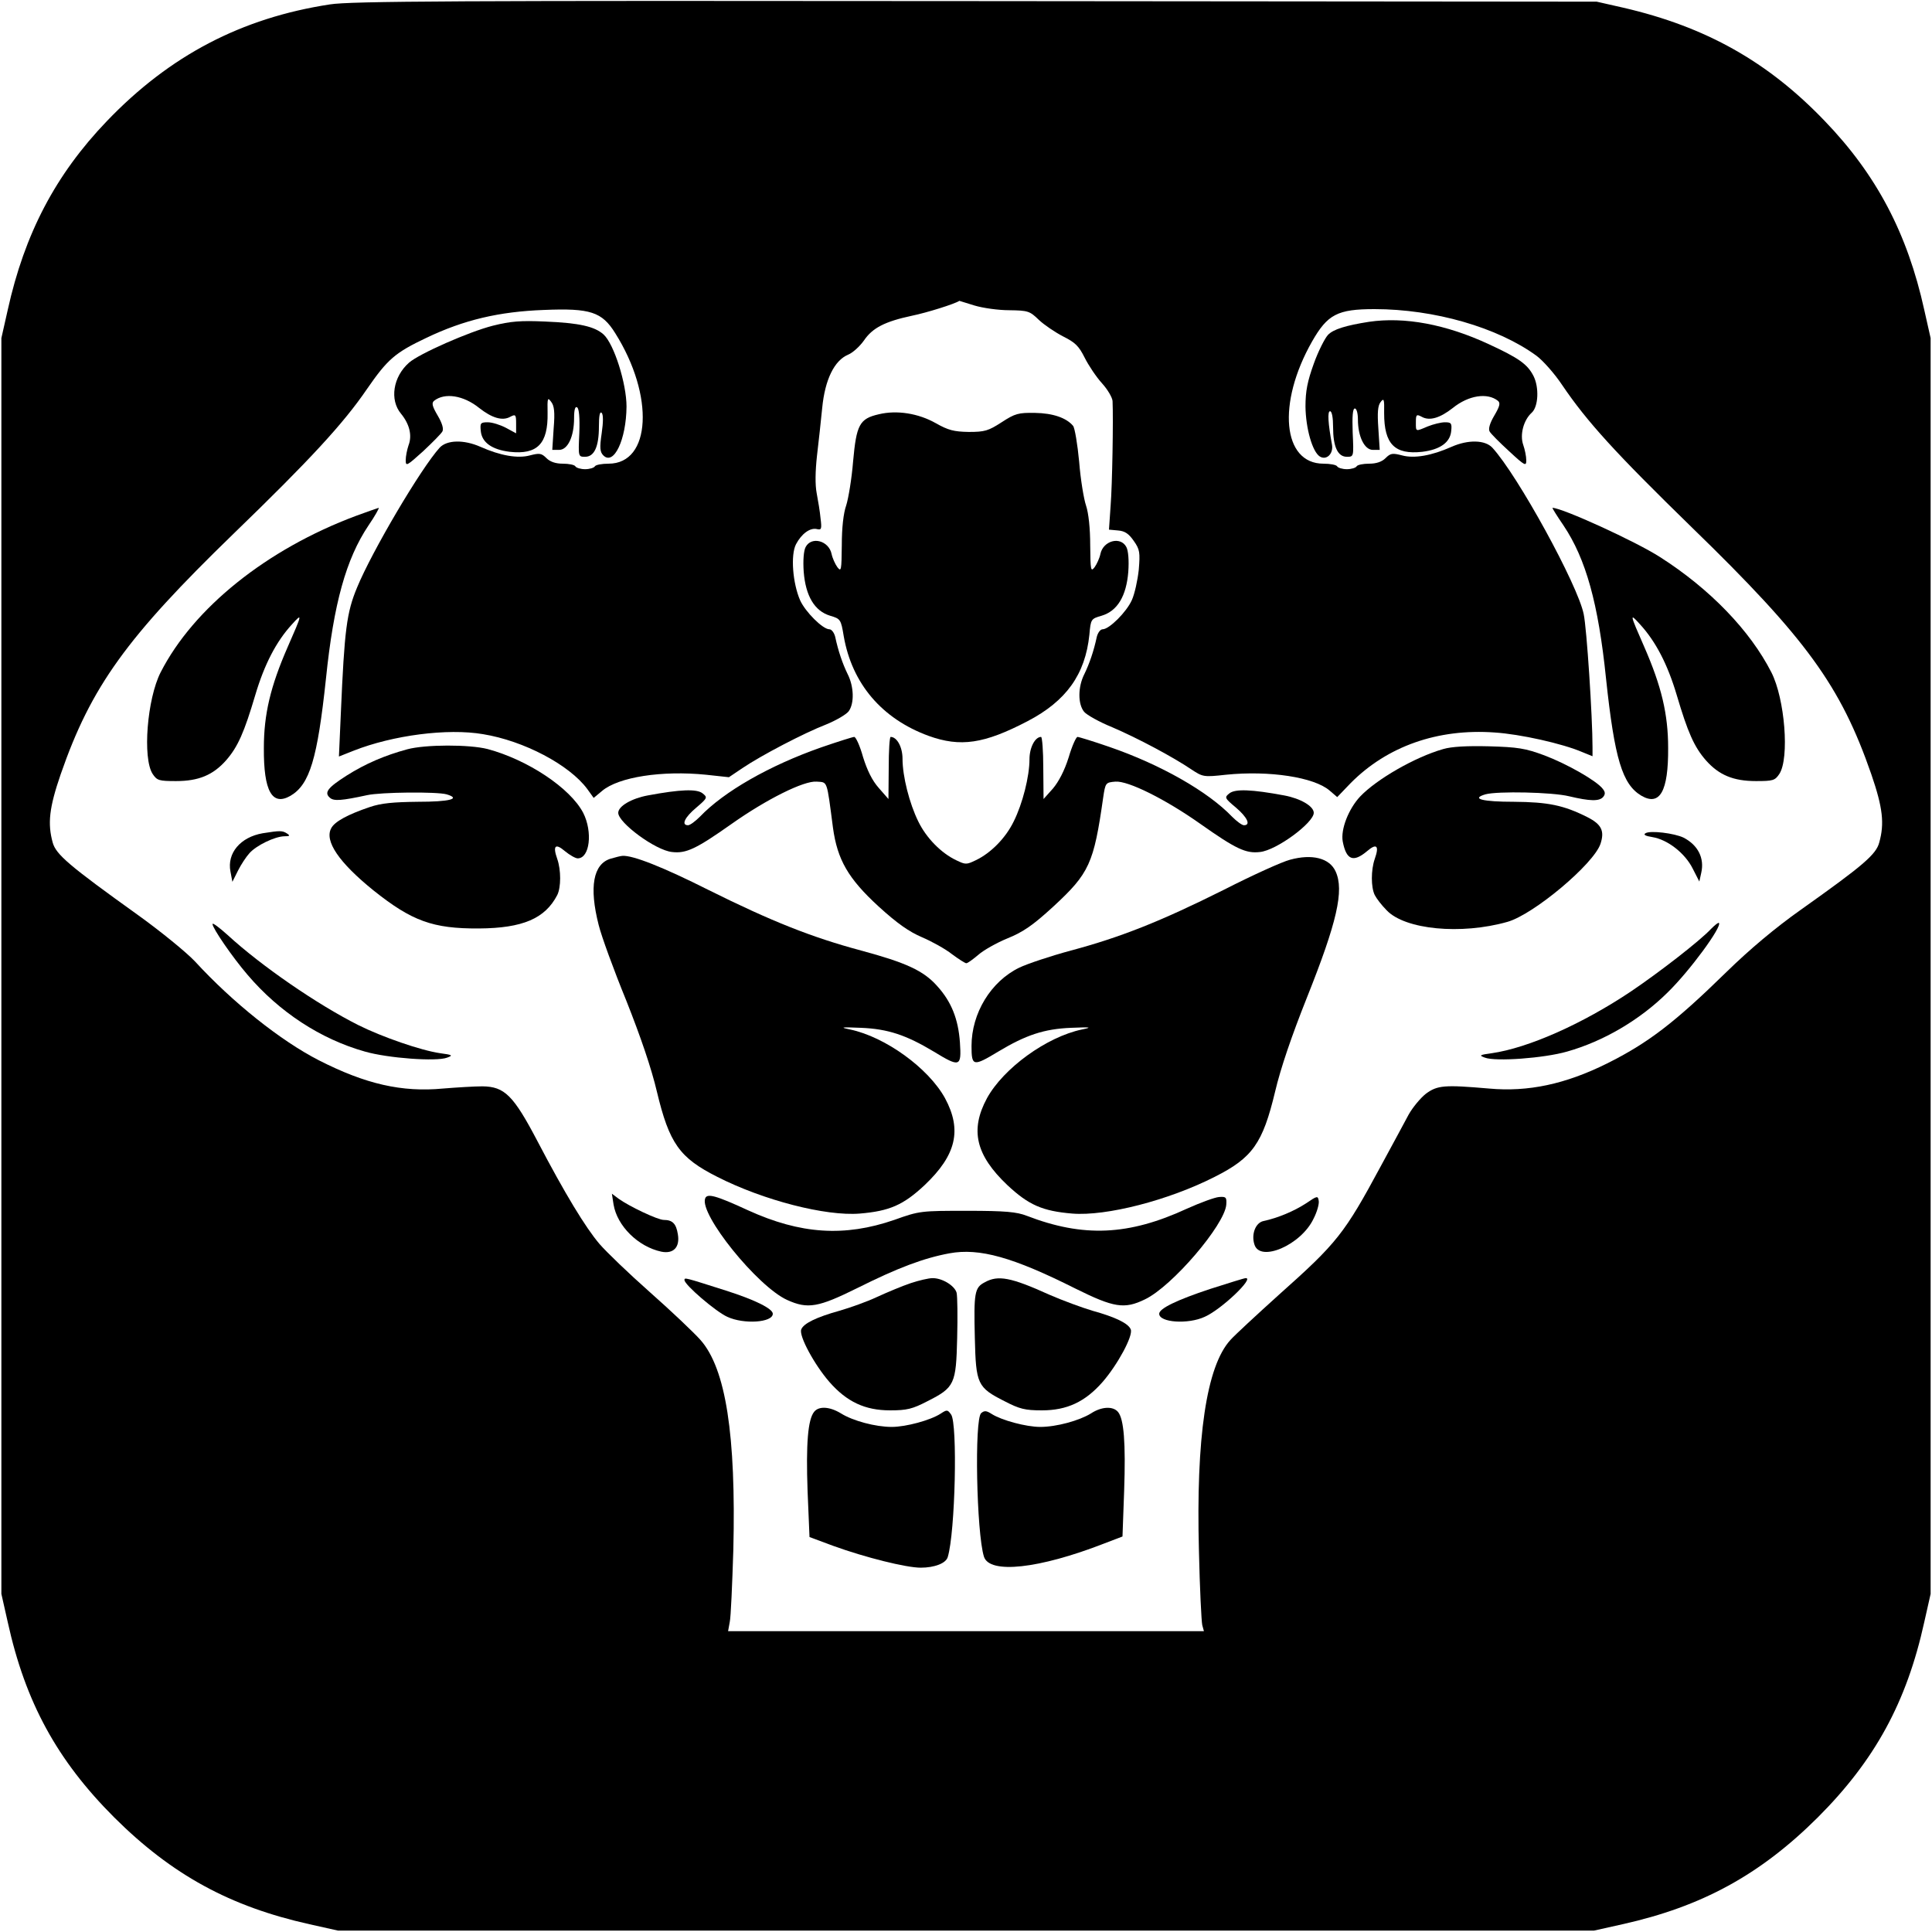
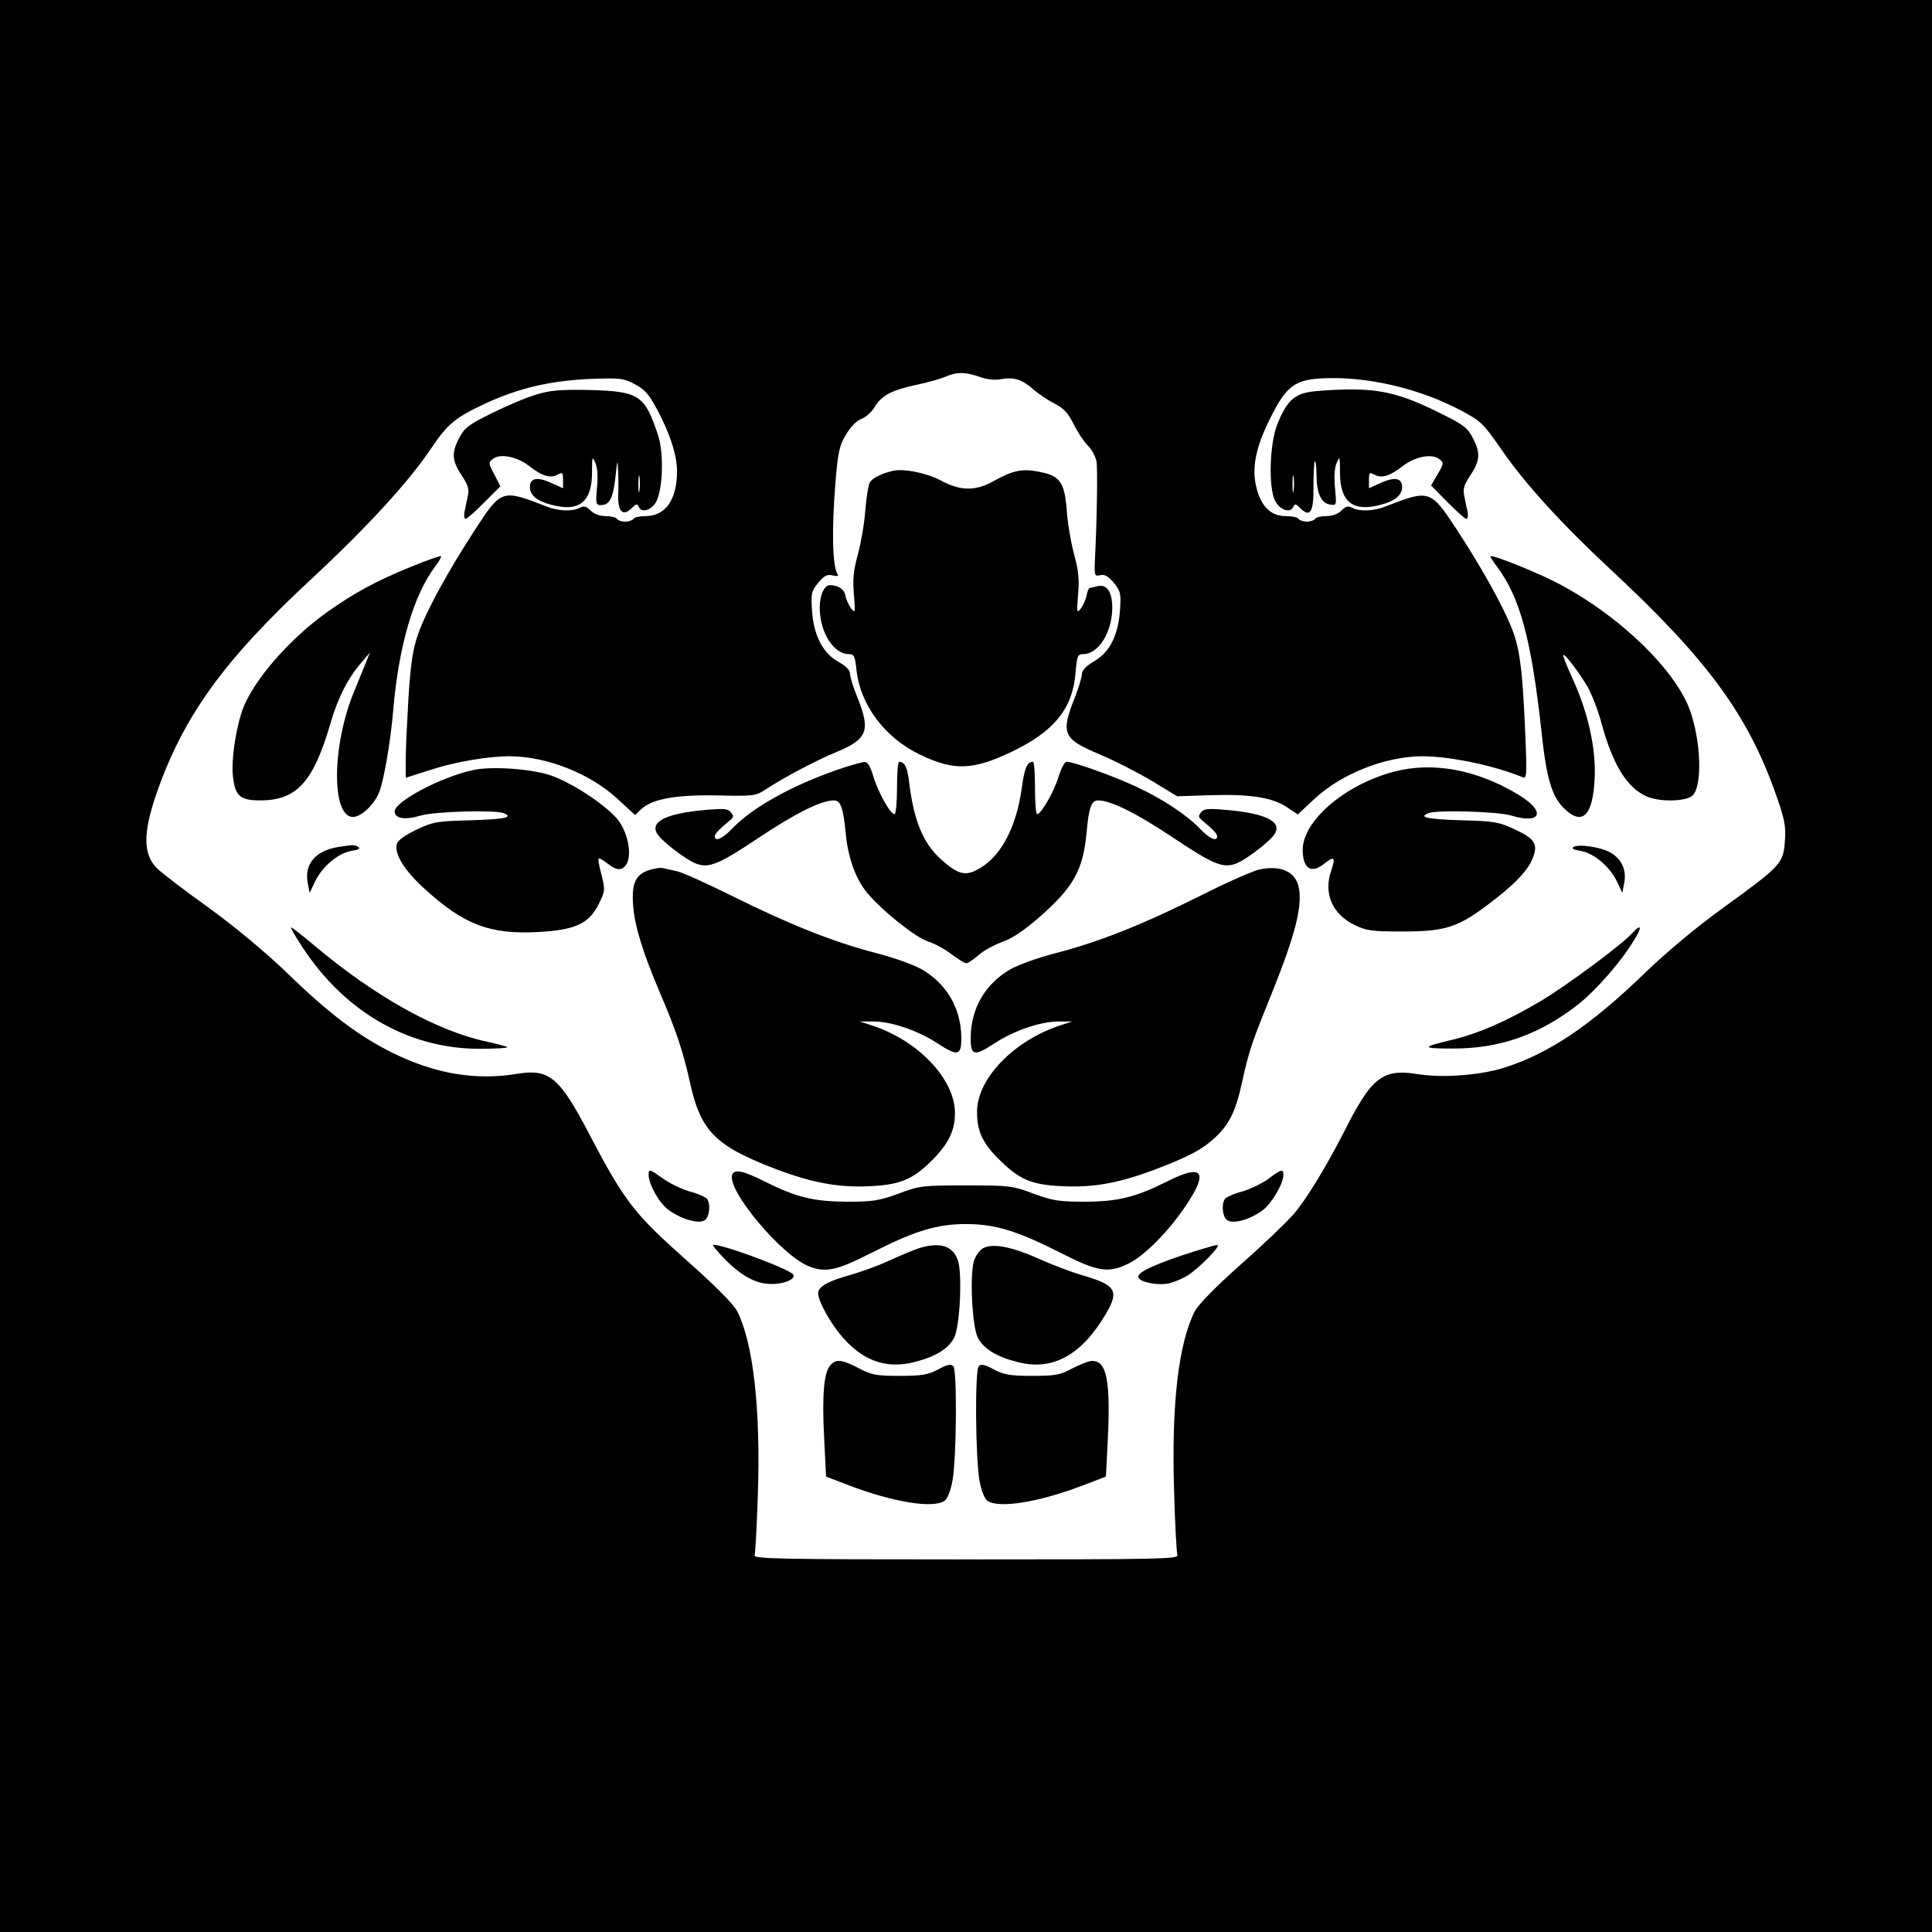
<svg xmlns="http://www.w3.org/2000/svg" version="1.0" width="700pt" height="700pt" viewBox="0 0 700 700" preserveAspectRatio="xMidYMid meet">
  <g transform="translate(0,700) scale(0.1,-0.1)" fill="#000000" stroke="none">
-     <path d="M1195 6984 c-320 -49 -580 -185 -808 -423 -186 -194 -298 -408 -359 -684 l-23 -102 0 -2275 0 -2275 23 -102 c64 -291 179 -501 386 -708 209 -208 420 -323 708 -387 l103 -23 2275 0 2275 0 103 23 c288 64 499 179 708 387 207 207 322 417 386 708 l23 102 0 2275 0 2275 -23 102 c-61 277 -173 490 -361 685 -206 215 -431 341 -729 410 l-97 22 -2250 2 c-1884 2 -2265 0 -2340 -12z m2336 -1091 c30 -9 86 -17 126 -17 68 -1 74 -3 107 -35 19 -18 59 -45 88 -60 44 -22 57 -35 78 -77 14 -28 42 -70 63 -93 20 -22 37 -51 38 -64 3 -66 -1 -304 -7 -379 l-6 -87 33 -3 c25 -2 39 -12 57 -38 22 -31 23 -42 18 -104 -4 -38 -15 -88 -25 -110 -19 -43 -82 -106 -106 -106 -8 0 -17 -12 -21 -27 -11 -52 -27 -98 -45 -135 -24 -47 -24 -109 -1 -137 9 -11 55 -37 102 -56 91 -39 219 -107 287 -153 41 -27 44 -28 125 -19 157 16 319 -9 375 -57 l28 -24 49 51 c132 133 315 198 522 183 92 -6 245 -40 317 -71 l37 -15 0 32 c0 110 -21 433 -32 483 -21 105 -239 503 -331 603 -26 28 -87 30 -148 3 -72 -32 -135 -43 -179 -31 -35 9 -42 8 -60 -10 -13 -13 -33 -20 -59 -20 -22 0 -43 -4 -46 -10 -3 -5 -19 -10 -35 -10 -16 0 -32 5 -35 10 -3 6 -26 10 -50 10 -148 0 -169 218 -41 443 56 98 92 117 226 117 216 0 446 -66 587 -169 23 -17 65 -64 93 -106 90 -133 193 -246 470 -516 415 -403 539 -574 650 -894 42 -122 48 -179 29 -247 -11 -44 -60 -85 -284 -244 -92 -65 -185 -143 -270 -226 -188 -184 -284 -257 -432 -331 -151 -75 -286 -104 -428 -91 -162 14 -187 12 -229 -19 -20 -16 -48 -50 -62 -75 -14 -26 -59 -110 -101 -187 -132 -245 -158 -278 -368 -465 -82 -74 -162 -148 -177 -165 -87 -95 -125 -354 -114 -765 3 -135 9 -255 12 -268 l6 -22 -862 0 -862 0 6 33 c4 17 9 136 13 262 10 415 -27 656 -119 760 -23 26 -104 103 -182 172 -78 69 -160 148 -184 176 -51 60 -125 182 -224 371 -88 168 -120 199 -200 200 -29 0 -94 -4 -143 -8 -149 -14 -280 16 -449 102 -139 71 -313 210 -449 358 -31 33 -124 109 -209 170 -247 177 -295 218 -307 261 -19 69 -13 126 29 248 110 317 238 495 627 872 276 267 397 398 483 524 74 107 101 131 215 185 136 65 263 95 426 101 168 7 210 -7 258 -84 143 -227 130 -473 -24 -473 -24 0 -47 -4 -50 -10 -3 -5 -19 -10 -35 -10 -16 0 -32 5 -35 10 -3 6 -24 10 -46 10 -26 0 -46 7 -59 20 -18 18 -25 19 -60 10 -44 -12 -107 -1 -179 31 -61 27 -122 25 -148 -3 -68 -75 -245 -375 -299 -506 -38 -91 -46 -153 -59 -455 l-7 -158 53 21 c142 56 340 82 469 60 148 -24 313 -111 378 -199 l23 -32 30 25 c60 51 218 75 377 59 l83 -9 49 33 c68 46 223 127 303 158 37 15 74 37 82 48 21 29 19 90 -4 135 -18 37 -34 83 -45 135 -4 15 -13 27 -21 27 -24 0 -87 63 -106 105 -27 62 -35 164 -15 203 20 38 51 61 76 55 16 -4 18 0 13 39 -2 23 -9 65 -14 91 -6 31 -5 80 1 135 6 48 14 126 19 174 10 103 44 172 94 193 17 7 42 30 57 51 31 46 76 69 174 90 54 11 156 43 172 54 0 0 25 -8 55 -17z" />
-     <path d="M1786 5820 c-87 -22 -268 -102 -304 -134 -58 -51 -71 -135 -29 -185 31 -38 41 -79 27 -115 -5 -15 -10 -39 -10 -53 0 -24 4 -21 63 32 34 32 66 64 70 72 5 9 -1 30 -17 57 -20 34 -23 46 -13 54 38 30 106 20 163 -26 47 -37 85 -48 113 -32 19 10 21 8 21 -25 l0 -35 -37 20 c-21 11 -50 20 -66 20 -26 0 -28 -3 -25 -32 4 -41 40 -67 105 -75 100 -11 139 29 137 141 -1 54 0 58 13 40 11 -14 14 -37 9 -96 l-5 -78 25 0 c31 0 54 48 54 115 0 31 4 44 11 39 7 -4 10 -37 8 -93 -4 -86 -4 -86 21 -86 33 0 50 36 50 110 0 37 3 56 10 49 6 -6 6 -33 0 -74 -8 -53 -6 -68 6 -80 38 -38 83 57 84 177 0 83 -45 226 -83 261 -32 29 -88 42 -212 47 -89 4 -125 1 -189 -15z" />
-     <path d="M4960 5834 c-83 -13 -130 -27 -149 -48 -11 -12 -35 -59 -51 -104 -23 -64 -30 -99 -30 -155 1 -79 25 -164 52 -181 24 -15 50 10 44 43 -14 76 -17 121 -7 121 7 0 11 -24 11 -57 0 -72 17 -108 50 -108 25 0 25 0 21 88 -2 59 0 87 8 87 6 0 11 -17 11 -40 0 -62 24 -110 54 -110 l25 0 -5 78 c-4 57 -2 82 8 95 12 16 14 12 13 -40 0 -112 38 -151 138 -140 65 8 101 34 105 75 3 29 0 32 -23 32 -14 0 -42 -7 -62 -15 -45 -19 -43 -20 -43 15 0 28 2 30 21 20 28 -16 66 -5 113 32 57 46 125 56 163 26 10 -8 7 -20 -13 -54 -16 -27 -22 -48 -17 -57 4 -8 36 -40 71 -72 57 -53 62 -55 62 -33 0 14 -5 39 -11 56 -13 37 1 90 31 117 24 22 27 92 6 133 -22 43 -54 65 -162 115 -155 72 -305 100 -434 81z" />
-     <path d="M3184 5499 c-70 -16 -81 -38 -93 -170 -5 -63 -17 -135 -25 -160 -10 -28 -16 -81 -16 -144 -1 -92 -2 -98 -16 -80 -8 11 -18 33 -21 48 -10 48 -73 65 -94 25 -7 -13 -10 -48 -7 -90 7 -87 39 -142 96 -159 37 -11 39 -13 49 -74 30 -172 138 -299 307 -361 116 -42 202 -29 359 53 140 73 209 169 224 313 5 57 6 58 44 69 58 17 90 72 97 159 3 42 0 77 -7 90 -21 40 -84 23 -94 -25 -3 -15 -13 -37 -21 -48 -14 -18 -15 -12 -16 80 0 61 -6 116 -15 143 -8 23 -20 95 -25 159 -6 64 -16 123 -22 130 -24 29 -73 46 -138 47 -60 1 -72 -2 -121 -34 -48 -31 -61 -35 -119 -35 -54 1 -74 6 -120 32 -62 35 -140 48 -206 32z" />
-     <path d="M1290 5131 c-324 -121 -589 -334 -708 -567 -49 -96 -66 -311 -29 -368 16 -24 23 -26 85 -26 82 0 134 22 181 75 43 49 66 102 106 237 33 111 76 194 133 256 38 42 38 40 -16 -83 -62 -142 -86 -243 -86 -365 -1 -157 30 -212 97 -173 69 41 97 133 128 424 28 273 73 434 154 555 24 35 40 64 37 64 -4 -1 -41 -14 -82 -29z" />
-     <path d="M5665 5096 c81 -121 126 -282 154 -555 31 -291 59 -383 128 -424 67 -39 98 16 97 173 0 122 -24 223 -86 365 -54 123 -54 125 -16 83 57 -62 100 -145 133 -256 40 -135 63 -188 106 -237 47 -53 99 -75 181 -75 62 0 69 2 85 26 37 57 20 272 -29 368 -77 151 -222 302 -404 418 -87 56 -354 178 -389 178 -2 0 16 -29 40 -64z" />
-     <path d="M2975 4292 c-188 -66 -352 -160 -439 -251 -17 -17 -36 -31 -43 -31 -26 0 -12 29 30 64 41 35 41 37 22 52 -21 16 -80 14 -198 -8 -59 -11 -107 -39 -107 -63 0 -36 135 -136 195 -142 51 -6 87 11 216 102 126 89 262 157 308 153 40 -3 36 9 59 -167 16 -116 55 -184 165 -285 68 -62 111 -92 158 -112 35 -15 84 -42 108 -61 24 -18 48 -33 52 -33 5 0 24 14 43 30 19 17 67 44 106 60 57 23 93 48 166 115 131 121 147 156 181 395 8 54 9 55 44 58 46 4 182 -64 308 -153 129 -91 165 -108 216 -102 60 6 195 106 195 142 0 24 -48 52 -107 63 -118 22 -177 24 -198 8 -19 -15 -19 -17 23 -52 41 -35 55 -64 29 -64 -7 0 -26 14 -43 31 -87 91 -259 189 -445 253 -58 20 -110 36 -115 36 -5 0 -20 -33 -32 -74 -15 -48 -36 -88 -57 -113 l-34 -38 -1 113 c0 61 -4 112 -8 112 -22 0 -42 -39 -42 -81 0 -62 -25 -161 -57 -225 -29 -60 -83 -115 -138 -141 -33 -16 -37 -16 -70 0 -55 26 -109 81 -138 141 -32 65 -57 163 -57 227 0 42 -20 79 -43 79 -4 0 -7 -51 -7 -112 l-1 -113 -35 40 c-24 27 -42 64 -57 112 -11 40 -26 73 -32 73 -5 0 -59 -17 -120 -38z" />
-     <path d="M1475 4285 c-81 -22 -151 -52 -219 -95 -69 -44 -83 -62 -60 -81 14 -12 42 -10 134 10 50 11 252 13 288 3 54 -16 11 -27 -103 -27 -90 -1 -134 -5 -175 -19 -80 -27 -128 -53 -140 -77 -25 -46 28 -124 153 -225 139 -111 215 -139 382 -138 159 1 240 36 284 121 14 28 14 91 0 131 -17 48 -7 58 28 28 17 -14 38 -26 46 -26 44 0 55 96 20 165 -47 90 -201 192 -346 231 -66 17 -226 17 -292 -1z" />
-     <path d="M5229 4286 c-102 -29 -241 -109 -301 -172 -42 -45 -71 -119 -63 -163 13 -67 38 -77 88 -35 35 30 45 20 28 -28 -14 -40 -14 -103 0 -131 6 -12 25 -37 43 -55 66 -70 269 -90 438 -42 95 27 313 210 337 283 15 46 4 70 -47 96 -87 44 -144 55 -267 56 -114 0 -157 11 -103 27 44 12 242 8 303 -7 76 -18 110 -19 124 -2 8 10 7 18 -2 29 -22 29 -129 90 -211 121 -70 26 -97 30 -201 33 -79 2 -136 -1 -166 -10z" />
-     <path d="M952 3981 c-81 -14 -130 -72 -117 -139 l7 -37 20 40 c11 22 30 51 42 64 25 28 91 60 126 61 20 0 22 2 10 10 -17 11 -25 11 -88 1z" />
-     <path d="M5962 3981 c-9 -5 -1 -10 25 -14 55 -9 118 -58 146 -114 l24 -47 7 32 c12 53 -12 100 -64 127 -33 16 -121 27 -138 16z" />
-     <path d="M2213 3889 c-64 -19 -79 -103 -44 -240 10 -41 55 -164 100 -274 52 -131 91 -245 111 -330 45 -188 82 -240 219 -309 167 -85 393 -143 516 -133 108 9 158 31 235 103 115 109 136 200 74 315 -60 109 -216 222 -344 249 -39 8 -33 9 40 6 97 -4 163 -26 263 -86 95 -58 101 -56 95 33 -6 85 -31 148 -83 205 -49 55 -112 84 -275 128 -179 48 -325 106 -554 220 -163 82 -274 126 -311 123 -5 0 -25 -5 -42 -10z" />
-     <path d="M4674 3885 c-28 -7 -136 -56 -240 -109 -228 -114 -374 -172 -554 -220 -74 -20 -158 -48 -187 -62 -103 -50 -173 -165 -173 -284 0 -74 6 -75 97 -20 100 60 166 82 263 86 73 3 79 2 40 -6 -128 -27 -284 -140 -344 -249 -62 -115 -41 -206 74 -315 77 -72 127 -94 235 -103 123 -10 349 48 516 133 137 69 174 121 219 309 20 85 60 202 115 340 109 273 136 389 104 458 -22 48 -85 64 -165 42z" />
-     <path d="M770 3652 c0 -15 72 -120 127 -184 115 -135 265 -233 425 -278 83 -24 260 -37 298 -22 22 8 20 10 -25 16 -70 10 -211 59 -297 102 -149 75 -351 214 -473 326 -30 27 -55 46 -55 40z" />
-     <path d="M6199 3634 c-39 -42 -187 -157 -291 -227 -175 -117 -371 -204 -503 -223 -45 -6 -47 -8 -25 -16 38 -15 215 -2 298 22 131 37 263 114 364 214 81 79 198 239 186 252 -3 2 -15 -8 -29 -22z" />
-     <path d="M2223 2636 c13 -78 89 -153 173 -171 44 -9 68 16 60 63 -6 38 -19 52 -51 52 -22 0 -125 49 -164 77 l-24 18 6 -39z" />
-     <path d="M2555 2658 c-22 -57 189 -319 297 -368 75 -34 113 -27 256 44 146 73 240 108 332 125 109 20 230 -14 457 -128 139 -69 177 -75 251 -39 99 47 289 270 295 343 2 27 -1 30 -26 28 -15 -1 -67 -20 -116 -42 -212 -98 -376 -105 -581 -26 -36 14 -77 18 -215 18 -168 0 -173 0 -265 -33 -180 -62 -339 -52 -530 35 -117 54 -148 62 -155 43z" />
-     <path d="M4732 2640 c-43 -28 -102 -53 -154 -64 -29 -6 -45 -48 -33 -85 20 -66 169 -2 214 93 13 25 21 54 19 65 -3 19 -5 19 -46 -9z" />
-     <path d="M2480 2362 c0 -17 113 -114 155 -133 60 -28 165 -21 165 11 0 18 -63 50 -170 84 -151 48 -150 48 -150 38z" />
-     <path d="M3300 2351 c-30 -10 -85 -33 -122 -50 -36 -17 -98 -39 -136 -50 -83 -23 -131 -46 -139 -68 -9 -23 48 -128 102 -190 63 -72 129 -103 220 -103 61 0 81 5 135 33 99 50 104 62 108 229 2 77 1 151 -2 164 -7 26 -53 54 -88 53 -13 0 -48 -8 -78 -18z" />
-     <path d="M3568 2354 c-37 -19 -40 -38 -36 -202 4 -167 9 -179 108 -229 54 -28 74 -33 135 -33 91 0 157 31 220 103 54 62 111 167 102 190 -8 22 -56 45 -139 68 -37 11 -108 37 -156 58 -139 63 -186 72 -234 45z" />
-     <path d="M4385 2330 c-121 -40 -185 -71 -185 -90 0 -32 105 -39 165 -11 61 27 182 143 148 140 -5 0 -62 -18 -128 -39z" />
-     <path d="M2950 1885 c-23 -28 -30 -116 -24 -287 l7 -167 86 -32 c116 -42 264 -79 317 -79 50 0 92 16 98 39 27 89 36 483 12 516 -13 18 -15 18 -38 3 -37 -24 -126 -48 -177 -48 -59 0 -141 22 -184 49 -41 25 -80 27 -97 6z" />
-     <path d="M3953 1879 c-42 -26 -125 -49 -184 -49 -51 0 -140 24 -176 47 -19 12 -26 13 -38 3 -25 -21 -17 -434 10 -520 20 -64 200 -44 434 47 l68 26 6 166 c6 175 -1 259 -22 285 -18 22 -60 20 -98 -5z" />
+     <path d="M0 3500 l0 -3500 3500 0 3500 0 0 3500 0 3500 -3500 0 -3500 0 0 -3500z m3548 2135 c27 -10 57 -13 78 -9 47 9 78 -1 118 -37 19 -16 54 -40 78 -52 33 -17 49 -35 68 -74 14 -28 37 -63 51 -77 15 -15 29 -41 32 -59 4 -28 2 -195 -6 -359 -2 -54 -1 -57 19 -52 15 4 29 -3 49 -27 25 -31 27 -38 23 -100 -7 -92 -37 -152 -94 -185 -29 -17 -44 -33 -44 -46 0 -11 -11 -47 -24 -81 -54 -136 -47 -153 90 -211 55 -23 140 -67 190 -97 l89 -54 126 4 c143 4 221 -9 274 -45 l37 -25 61 57 c98 91 256 153 389 154 101 0 259 -33 362 -75 18 -8 19 -3 12 166 -10 229 -20 305 -52 381 -34 83 -110 218 -197 351 -94 143 -98 144 -257 82 -42 -17 -94 -19 -120 -5 -15 8 -24 6 -40 -10 -12 -12 -33 -20 -54 -20 -19 0 -38 -4 -41 -10 -3 -5 -17 -10 -30 -10 -13 0 -27 5 -30 10 -3 6 -24 10 -46 10 -57 0 -93 38 -109 113 -14 68 2 141 51 239 64 129 94 148 231 148 149 0 320 -43 457 -115 79 -42 83 -46 154 -148 82 -119 215 -265 390 -428 352 -327 500 -528 602 -819 32 -90 36 -114 32 -168 -6 -81 -14 -89 -222 -240 -100 -72 -207 -162 -285 -237 -197 -191 -350 -294 -515 -345 -86 -26 -218 -36 -307 -22 -87 14 -126 3 -172 -48 -20 -22 -58 -84 -85 -139 -71 -140 -143 -260 -193 -319 -24 -28 -109 -110 -191 -182 -94 -84 -154 -145 -168 -171 -59 -116 -85 -337 -75 -651 3 -119 9 -223 12 -232 6 -15 -66 -16 -766 -16 -678 0 -771 2 -766 15 3 8 8 108 12 222 10 311 -17 547 -75 662 -14 27 -78 91 -186 187 -187 166 -222 211 -349 453 -109 209 -146 240 -264 220 -151 -24 -294 0 -449 76 -122 60 -232 143 -383 290 -77 74 -186 165 -285 237 -88 63 -172 127 -186 142 -51 50 -51 128 -3 268 98 283 245 486 562 780 194 180 351 350 429 466 65 97 90 118 204 171 119 55 231 81 374 88 112 4 123 3 165 -19 36 -19 51 -36 81 -92 47 -88 73 -168 72 -227 -1 -101 -43 -159 -114 -159 -21 0 -41 -4 -44 -10 -3 -5 -17 -10 -30 -10 -13 0 -27 5 -30 10 -3 6 -22 10 -41 10 -21 0 -42 8 -54 20 -16 16 -25 18 -40 10 -26 -14 -78 -12 -120 5 -161 63 -164 62 -258 -83 -100 -153 -179 -299 -207 -379 -19 -54 -27 -106 -35 -229 -5 -87 -10 -189 -10 -225 l0 -67 88 28 c91 30 211 50 290 50 134 -1 291 -63 390 -155 l63 -58 22 21 c40 38 128 53 278 50 132 -3 137 -2 175 23 62 41 183 105 254 134 113 47 125 77 77 197 -15 36 -27 75 -27 86 0 14 -14 28 -42 44 -57 31 -91 98 -96 188 -4 60 -2 69 23 99 22 26 33 31 52 26 18 -4 23 -2 17 6 -18 30 -21 160 -7 331 9 109 14 134 38 173 17 29 38 50 55 57 16 5 38 25 49 43 24 42 63 62 153 81 38 8 84 21 101 28 42 19 73 19 125 1z" />
+     <path d="M1942 5570 c-35 -10 -107 -41 -160 -67 -87 -43 -99 -53 -120 -93 -27 -53 -24 -81 13 -136 19 -28 25 -47 21 -66 -3 -16 -9 -41 -12 -58 -4 -16 -2 -30 3 -30 5 0 35 27 67 59 l59 59 -22 43 c-22 41 -22 43 -4 57 26 20 88 7 131 -27 46 -36 76 -45 102 -31 18 10 20 8 20 -19 l0 -30 -44 20 c-50 22 -76 17 -76 -16 0 -29 26 -51 78 -64 100 -27 147 10 147 117 0 58 1 61 12 35 8 -18 10 -51 6 -90 -5 -58 -4 -63 14 -63 32 0 44 24 53 102 6 61 8 66 9 28 2 -25 2 -68 1 -96 -2 -59 18 -76 49 -45 16 16 20 17 25 5 10 -25 49 -12 65 21 23 49 26 173 6 236 -49 148 -68 161 -250 166 -106 2 -141 -1 -193 -17z m375 -347 c-2 -16 -4 -5 -4 22 0 28 2 40 4 28 2 -13 2 -35 0 -50z" />
+     <path d="M4740 5579 c-54 -10 -80 -37 -112 -116 -28 -71 -33 -228 -8 -278 17 -33 56 -46 66 -21 5 12 9 11 25 -5 36 -36 49 -15 48 78 0 47 2 87 5 91 3 3 6 -19 6 -49 0 -65 17 -103 49 -107 24 -4 24 -3 18 60 -4 40 -2 73 6 91 11 26 12 23 12 -35 0 -107 47 -144 147 -117 52 13 78 35 78 64 0 33 -26 38 -76 16 l-44 -20 0 30 c0 27 2 29 20 19 26 -14 56 -5 102 31 44 34 105 47 132 26 18 -13 18 -15 -5 -55 l-24 -41 60 -61 c33 -33 63 -60 68 -60 5 0 7 12 4 28 -4 15 -9 41 -12 57 -5 23 0 39 20 69 37 55 40 83 13 136 -21 41 -33 50 -124 95 -135 67 -208 85 -331 84 -54 -1 -118 -5 -143 -10z m-53 -356 c-2 -16 -4 -5 -4 22 0 28 2 40 4 28 2 -13 2 -35 0 -50z" />
+     <path d="M3235 5294 c-42 -10 -76 -27 -84 -43 -5 -9 -12 -54 -16 -101 -3 -47 -16 -119 -27 -160 -16 -58 -19 -91 -14 -145 5 -65 5 -68 -10 -50 -8 11 -18 32 -21 47 -4 23 -25 37 -55 38 -22 0 -38 -36 -38 -83 1 -89 50 -167 106 -167 18 0 22 -7 27 -56 13 -127 103 -248 232 -309 121 -58 190 -56 330 11 155 74 222 157 232 288 5 59 8 66 27 66 56 0 105 78 106 167 0 59 -20 88 -54 79 -12 -3 -24 -6 -27 -6 -4 0 -9 -12 -12 -27 -3 -16 -13 -37 -21 -48 -15 -18 -15 -15 -10 50 5 54 2 87 -14 145 -11 41 -24 114 -27 162 -8 102 -25 125 -102 139 -59 12 -94 4 -159 -32 -68 -39 -123 -39 -195 0 -53 28 -134 44 -174 35z" />
+     <path d="M1488 4946 c-123 -50 -205 -94 -303 -164 -134 -95 -266 -246 -305 -350 -25 -68 -43 -187 -36 -245 8 -71 26 -87 98 -87 133 0 193 66 255 278 27 94 64 166 113 222 l30 35 -16 -40 c-9 -22 -27 -66 -40 -98 -82 -196 -84 -457 -5 -457 30 0 77 45 95 90 17 44 41 181 51 300 20 230 73 413 152 518 14 18 23 35 21 37 -2 2 -52 -15 -110 -39z" />
+     <path d="M5400 4984 c0 -3 11 -20 24 -37 83 -112 124 -260 161 -597 18 -169 37 -234 80 -277 68 -68 107 -30 113 111 4 109 -25 238 -82 361 -20 43 -34 80 -32 82 5 6 58 -64 89 -117 14 -25 36 -81 48 -125 42 -156 94 -240 166 -271 49 -21 146 -18 167 5 34 38 29 193 -10 305 -57 161 -290 376 -525 485 -97 44 -199 83 -199 75z" />
+     <path d="M3031 4210 c-166 -58 -307 -137 -380 -214 -34 -35 -61 -47 -61 -26 0 9 16 26 55 58 13 11 14 16 3 29 -10 13 -27 14 -85 9 -145 -12 -207 -41 -183 -85 13 -25 104 -96 142 -110 47 -18 84 -2 229 95 132 88 225 134 270 134 25 0 34 -26 43 -117 8 -89 35 -165 77 -217 53 -64 175 -162 221 -177 23 -7 62 -28 85 -46 24 -18 48 -33 54 -33 6 0 26 13 45 30 18 16 57 37 85 47 35 12 80 42 136 91 123 108 157 169 170 306 8 90 17 116 42 116 45 0 138 -46 270 -134 145 -97 182 -113 229 -95 38 14 129 85 142 110 24 44 -38 73 -183 85 -58 5 -75 4 -85 -9 -11 -13 -10 -18 3 -29 39 -32 55 -49 55 -58 0 -21 -27 -9 -61 26 -48 51 -138 110 -233 154 -81 38 -227 90 -251 90 -8 0 -20 -24 -29 -52 -15 -53 -64 -138 -78 -138 -5 0 -8 43 -8 95 0 52 -3 95 -7 95 -22 -1 -31 -22 -41 -96 -21 -150 -81 -257 -167 -298 -41 -20 -68 -11 -125 40 -66 59 -99 141 -116 279 -6 55 -16 74 -36 75 -5 0 -8 -43 -8 -95 0 -53 -4 -95 -9 -95 -15 0 -60 80 -77 138 -11 36 -20 52 -32 51 -9 0 -55 -13 -101 -29z" />
+     <path d="M1715 4210 c-115 -24 -285 -114 -285 -150 0 -26 38 -32 94 -15 49 15 268 21 300 9 39 -15 6 -22 -116 -26 -124 -3 -137 -5 -199 -34 -42 -20 -68 -39 -71 -52 -10 -36 27 -96 100 -162 142 -130 236 -166 410 -157 135 7 186 30 221 101 24 48 24 51 10 108 -9 32 -13 58 -9 58 4 0 19 -9 33 -20 33 -26 53 -25 68 1 18 34 5 106 -28 153 -36 51 -164 137 -246 166 -69 24 -216 35 -282 20z" />
+     <path d="M5050 4204 c-177 -47 -330 -178 -330 -283 0 -68 31 -88 77 -51 38 30 43 25 26 -25 -28 -82 4 -157 84 -196 43 -21 62 -24 173 -24 154 0 200 14 308 95 95 71 147 124 165 170 21 51 8 72 -65 105 -57 27 -75 30 -195 33 -123 4 -156 11 -117 26 32 12 251 6 300 -9 110 -33 126 15 25 76 -151 91 -310 120 -451 83z" />
+     <path d="M1224 3931 c-82 -14 -122 -62 -109 -131 l7 -35 19 40 c26 55 84 104 132 112 26 4 34 9 25 14 -14 9 -15 9 -74 0z" />
+     <path d="M5701 3931 c-8 -5 1 -10 26 -14 48 -8 106 -57 132 -112 l19 -40 7 37 c9 46 -10 86 -50 109 -35 20 -115 32 -134 20z" />
+     <path d="M2350 3847 c-48 -17 -62 -48 -56 -128 5 -73 36 -173 98 -318 58 -135 84 -215 107 -319 39 -180 91 -233 310 -317 132 -50 226 -68 339 -63 114 5 159 24 231 96 58 59 81 106 81 169 0 124 -135 265 -305 319 l-40 13 46 0 c66 1 164 -32 237 -80 73 -48 86 -44 85 24 -2 104 -51 189 -140 243 -31 18 -100 43 -173 62 -153 40 -309 102 -520 207 -91 45 -181 86 -200 89 -19 4 -42 9 -50 11 -8 2 -31 -2 -50 -8z" />
+     <path d="M4564 3850 c-23 -5 -117 -46 -210 -93 -214 -107 -370 -169 -524 -209 -73 -19 -142 -44 -173 -62 -89 -54 -138 -139 -140 -243 -1 -68 12 -72 85 -24 73 48 171 81 237 80 l46 0 -40 -13 c-169 -54 -305 -193 -305 -314 0 -70 19 -112 78 -171 76 -76 119 -94 234 -99 113 -5 205 12 339 63 117 45 163 69 210 112 52 48 76 95 99 201 28 124 32 135 115 341 77 193 104 297 91 364 -11 58 -63 83 -142 67z" />
+     <path d="M1080 3593 c154 -251 392 -393 658 -393 58 0 103 3 100 6 -3 3 -35 11 -70 19 -183 38 -408 163 -630 350 -43 36 -80 65 -83 65 -3 0 8 -21 25 -47z" />
+     <path d="M5915 3620 c-38 -42 -233 -187 -331 -246 -119 -71 -225 -118 -321 -141 -114 -27 -114 -32 -2 -32 173 -1 318 50 461 163 62 50 152 152 198 229 30 48 28 63 -5 27z" />
+     <path d="M2350 2743 c1 -35 38 -101 71 -126 48 -35 114 -54 134 -37 16 13 20 57 7 76 -4 6 -32 19 -63 27 -30 9 -74 30 -97 47 -49 35 -52 36 -52 13z" />
+     <path d="M2653 2744 c-21 -55 181 -296 280 -333 59 -23 101 -13 221 48 161 82 241 106 346 106 105 0 185 -24 346 -106 130 -66 170 -73 241 -38 59 28 148 118 211 213 82 122 59 150 -68 86 -114 -57 -176 -73 -295 -74 -98 0 -118 3 -190 29 -77 29 -87 30 -245 30 -158 0 -168 -1 -245 -30 -72 -26 -92 -29 -190 -29 -118 1 -180 16 -294 73 -77 39 -110 46 -118 25z" />
+     <path d="M4596 2729 c-22 -16 -65 -37 -95 -46 -31 -8 -59 -21 -63 -27 -13 -19 -9 -63 7 -76 20 -17 86 1 131 36 32 24 74 96 74 127 0 23 -8 21 -54 -14z" />
+     <path d="M2625 2439 c61 -62 114 -91 169 -91 46 -1 90 17 80 34 -12 19 -249 108 -290 108 -5 0 14 -23 41 -51z" />
+     <path d="M3325 2476 c-22 -8 -70 -28 -107 -45 -36 -17 -98 -39 -136 -50 -75 -21 -109 -38 -117 -60 -7 -19 29 -92 76 -152 78 -97 166 -131 272 -104 76 19 123 48 144 88 21 41 30 229 14 279 -18 55 -66 70 -146 44z" />
+     <path d="M3563 2478 c-12 -6 -28 -27 -34 -46 -16 -50 -7 -238 14 -279 21 -40 68 -69 144 -88 127 -33 232 25 320 175 49 83 36 104 -84 139 -42 12 -115 40 -163 62 -95 42 -162 55 -197 37z" />
+     <path d="M4284 2452 c-116 -39 -169 -66 -159 -82 10 -17 73 -28 109 -20 19 4 50 17 68 28 44 28 126 112 108 111 -8 0 -65 -17 -126 -37z" />
+     <path d="M3008 2053 c-23 -27 -30 -108 -22 -263 l7 -140 81 -31 c162 -62 309 -86 349 -56 10 7 22 38 28 72 15 83 17 400 3 415 -9 9 -23 6 -55 -12 -37 -19 -59 -23 -139 -23 -85 0 -102 3 -149 28 -62 32 -82 34 -103 10z" />
+     <path d="M3885 2042 c-44 -24 -61 -27 -145 -27 -80 0 -102 4 -139 23 -32 18 -46 21 -55 12 -14 -15 -12 -332 3 -415 6 -34 18 -65 28 -72 40 -30 187 -6 349 56 l81 31 7 140 c10 210 -5 281 -58 279 -12 0 -43 -13 -71 -27z" />
  </g>
</svg>
